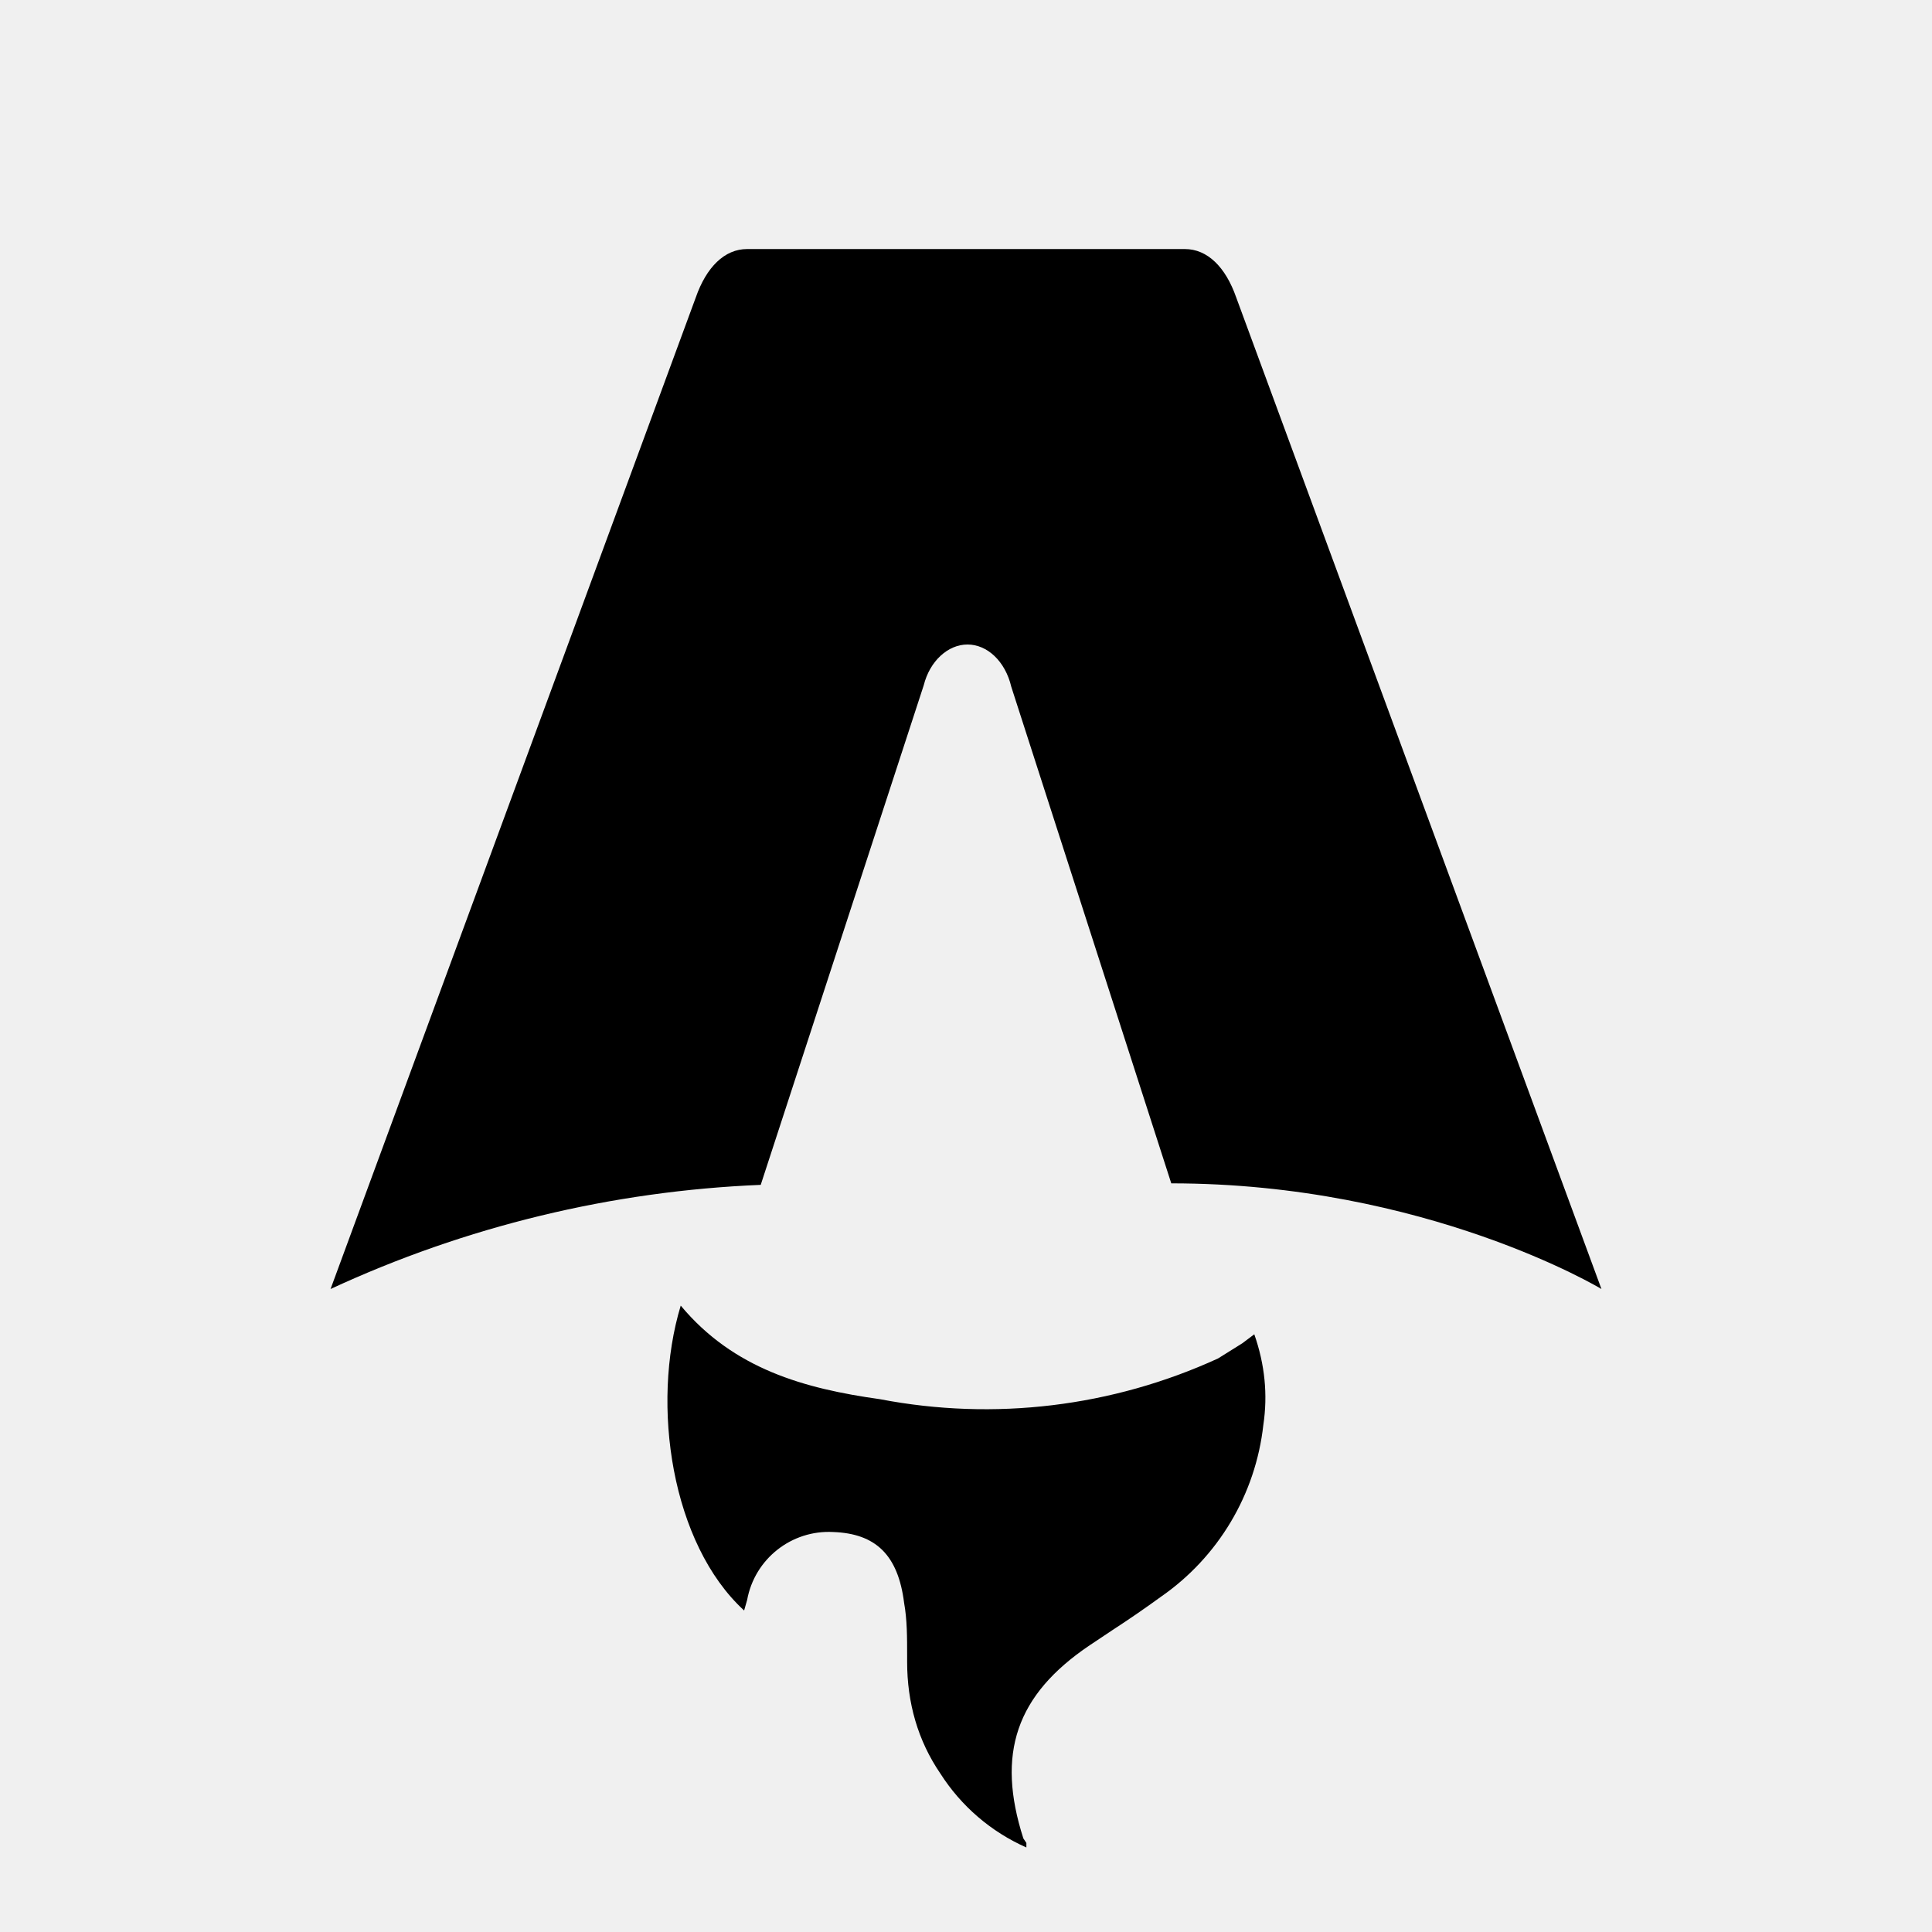
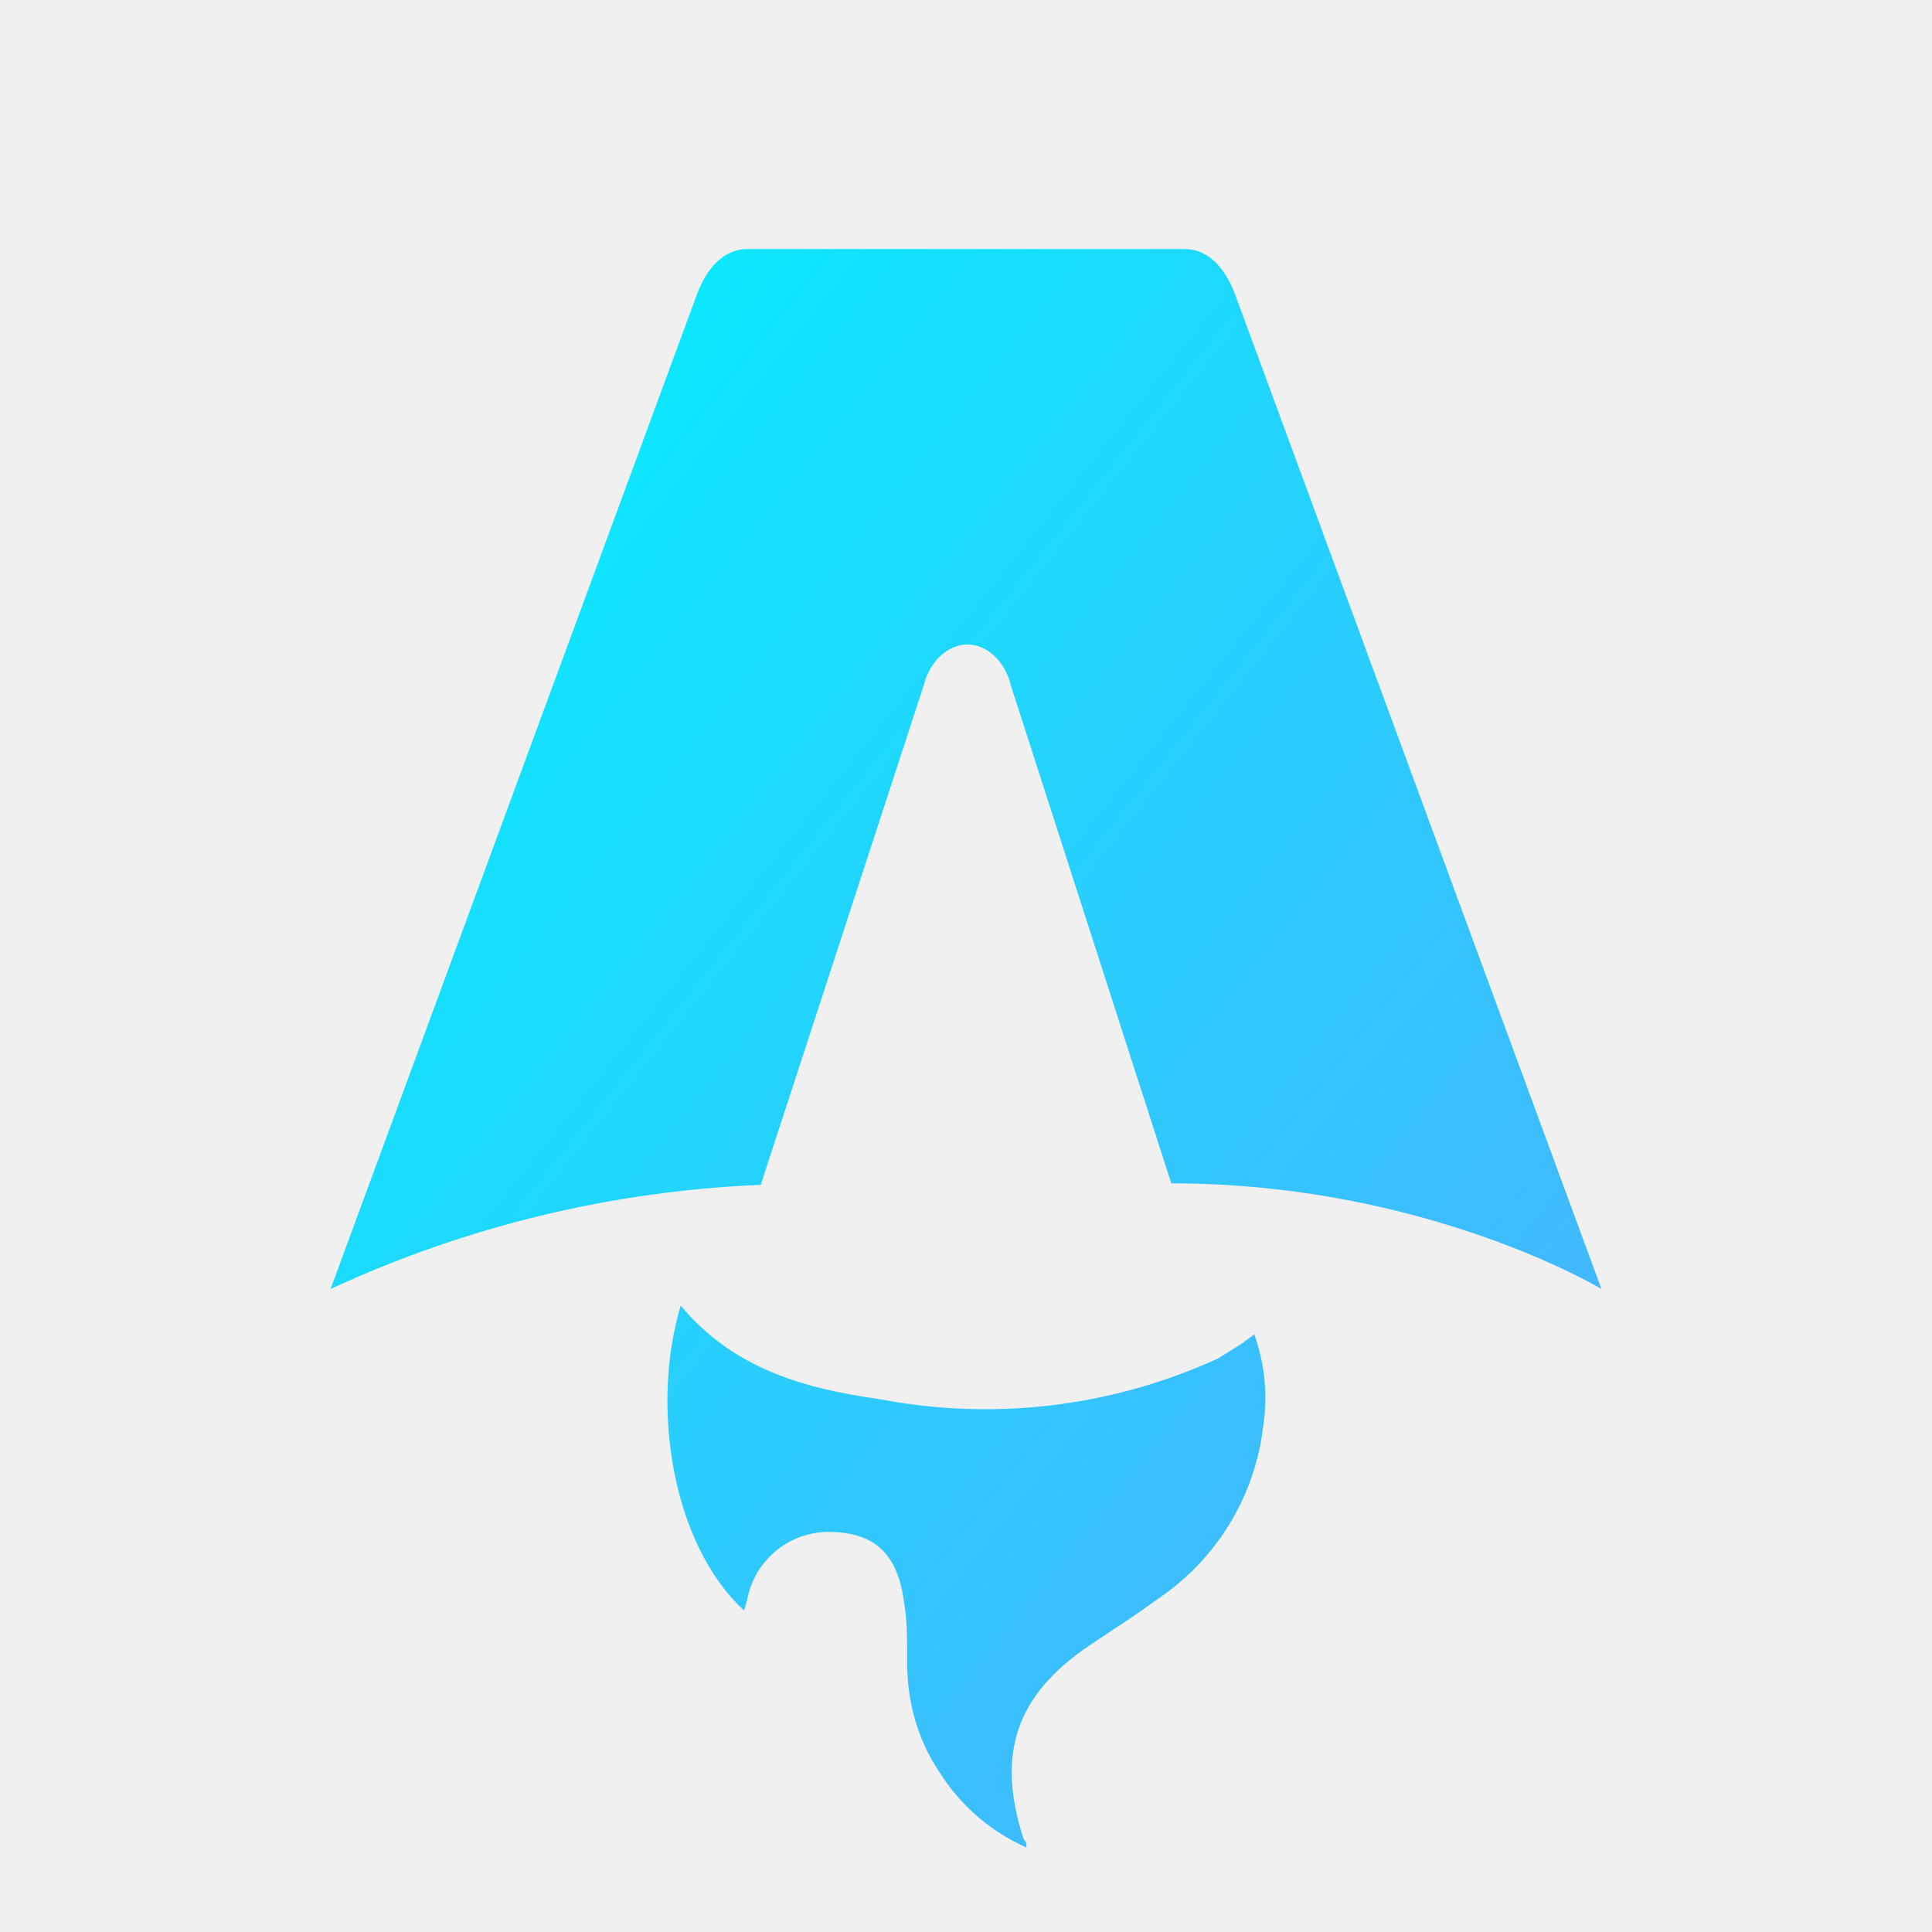
<svg xmlns="http://www.w3.org/2000/svg" fill="none" viewBox="0 0 128 128">
-   <path d="M50.4 78.5a75.1 75.1 0 0 0-28.5 6.9l24.2-65.7c.7-2 1.9-3.2 3.4-3.2h29c1.5 0 2.7 1.2 3.4 3.2l24.2 65.7s-11.6-7-28.5-7L67 45.5c-.4-1.7-1.6-2.8-2.9-2.8-1.3 0-2.5 1.1-2.9 2.7L50.4 78.5Zm-1.1 28.2Zm-4.2-20.2c-2 6.6-.6 15.8 4.2 20.2a17.5 17.5 0 0 1 .2-.7 5.5 5.5 0 0 1 5.7-4.5c2.8.1 4.3 1.5 4.7 4.7.2 1.1.2 2.3.2 3.5v.4c0 2.7.7 5.2 2.2 7.4a13 13 0 0 0 5.7 4.9v-.3l-.2-.3c-1.8-5.6-.5-9.5 4.4-12.8l1.5-1a73 73 0 0 0 3.2-2.2 16 16 0 0 0 6.8-11.4c.3-2 .1-4-.6-6l-.8.6-1.6 1a37 37 0 0 1-22.4 2.7c-5-.7-9.7-2-13.2-6.2Z" />
-   <style>
-         path { fill: #000; }
-         @media (prefers-color-scheme: dark) {
-             path { fill: #FFF; }
-         }
-     </style>
+   <path d="M50.4 78.5a75.1 75.1 0 0 0-28.5 6.9l24.2-65.7c.7-2 1.9-3.2 3.4-3.2h29c1.5 0 2.7 1.2 3.4 3.2l24.2 65.7s-11.6-7-28.5-7L67 45.5c-.4-1.7-1.6-2.8-2.9-2.8-1.3 0-2.5 1.1-2.9 2.7L50.4 78.5Zm-1.1 28.2Zm-4.2-20.2c-2 6.6-.6 15.8 4.2 20.2a17.5 17.5 0 0 1 .2-.7 5.5 5.5 0 0 1 5.7-4.5c2.8.1 4.3 1.5 4.7 4.7.2 1.1.2 2.3.2 3.5v.4c0 2.7.7 5.2 2.2 7.4a13 13 0 0 0 5.7 4.9v-.3l-.2-.3c-1.8-5.6-.5-9.5 4.4-12.8l1.5-1a73 73 0 0 0 3.2-2.2 16 16 0 0 0 6.8-11.4c.3-2 .1-4-.6-6l-.8.6-1.6 1a37 37 0 0 1-22.4 2.7c-5-.7-9.7-2-13.2-6.2Z" fill="url(#grad)" />
+   <defs>
+     <linearGradient id="grad" x1="0%" y1="0%" x2="100%" y2="100%">
+       <stop offset="0%" stop-color="#00f2fe" />
+       <stop offset="100%" stop-color="#4facfe" />
+     </linearGradient>
+   </defs>
</svg>
